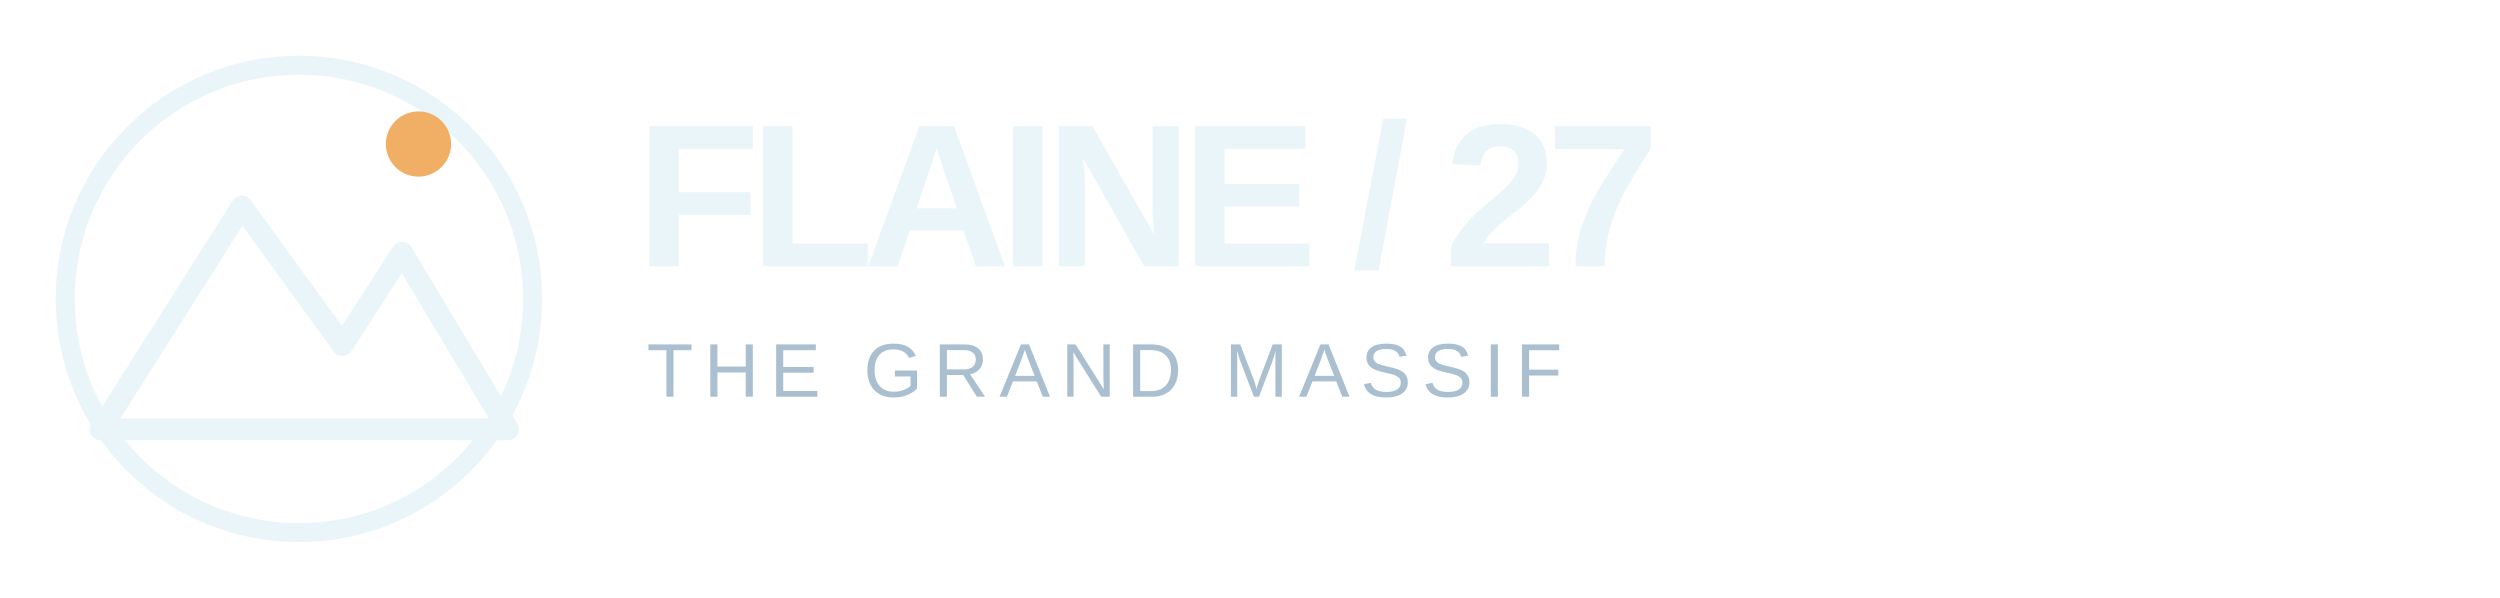
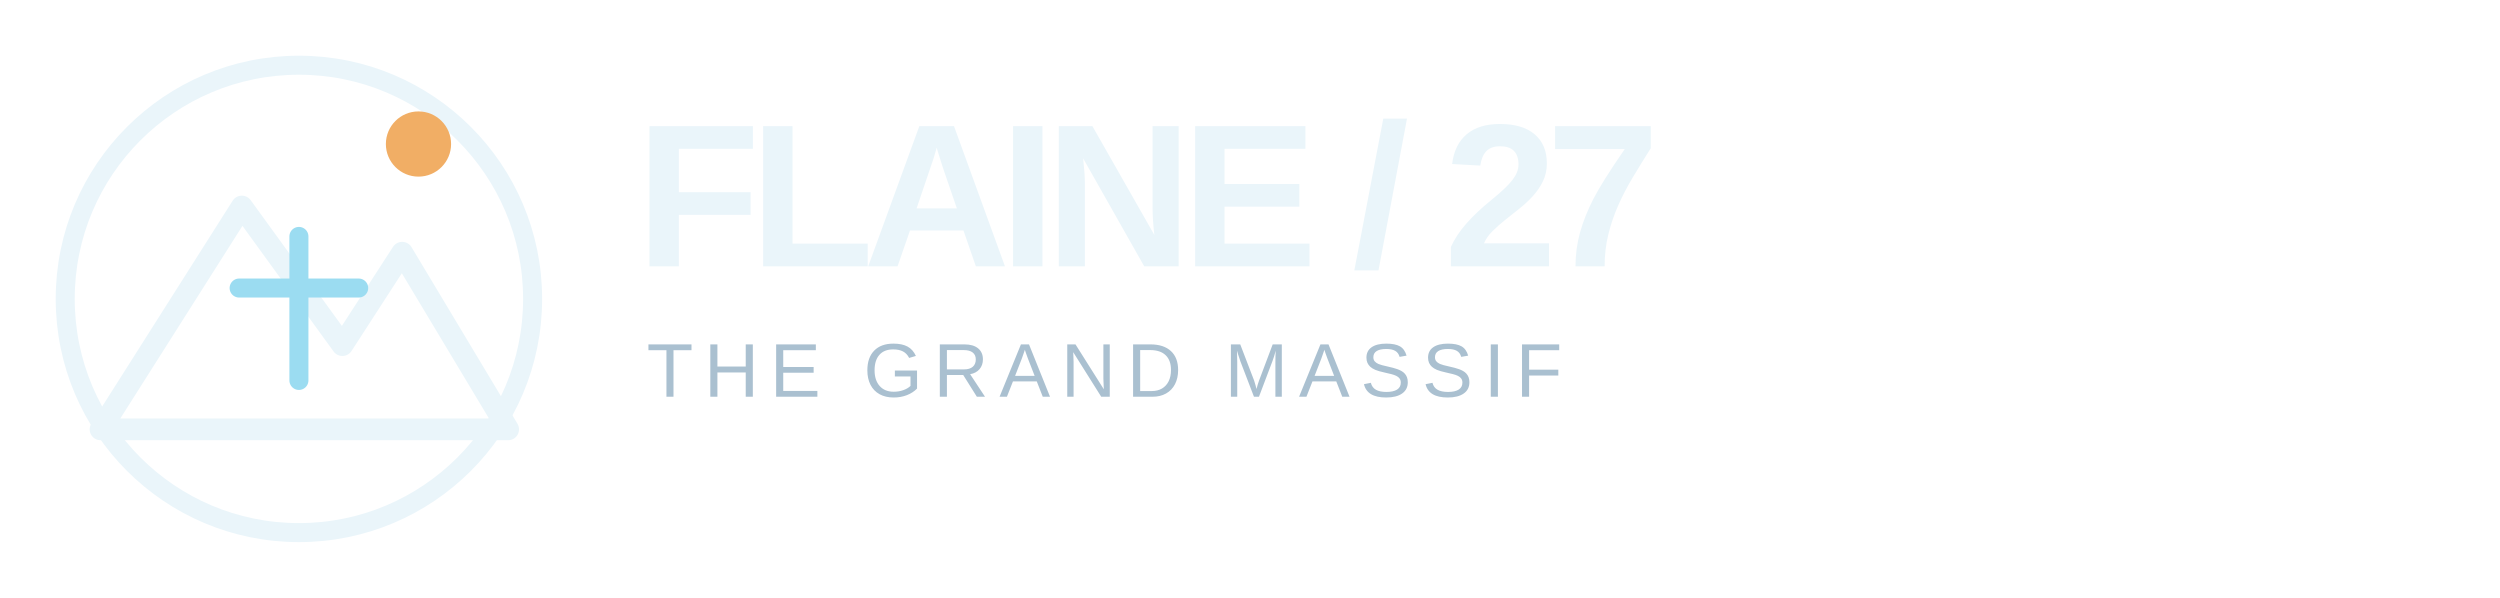
<svg xmlns="http://www.w3.org/2000/svg" viewBox="0 0 920 220" fill="none">
  <circle cx="110" cy="110" r="86" stroke="#EAF5FA" stroke-width="7" />
  <path d="m37 158 52-82 37 51 22-34 39 65H37Z" stroke="#EAF5FA" stroke-linecap="round" stroke-linejoin="round" stroke-width="8" />
+   <path d="M110 87v53M88 106h44" stroke="#9BDCF1" stroke-linecap="round" stroke-width="7" />
  <circle cx="154" cy="53" r="12" fill="#F1AE65" />
  <text x="234" y="98" fill="#EAF5FA" font-family="Arial, Helvetica, sans-serif" font-size="75" font-weight="700" letter-spacing="-4">FLAINE / 27</text>
  <text x="238" y="146" fill="#AAC0D0" font-family="Arial, Helvetica, sans-serif" font-size="28" font-weight="500" letter-spacing="4">THE GRAND MASSIF</text>
</svg>
